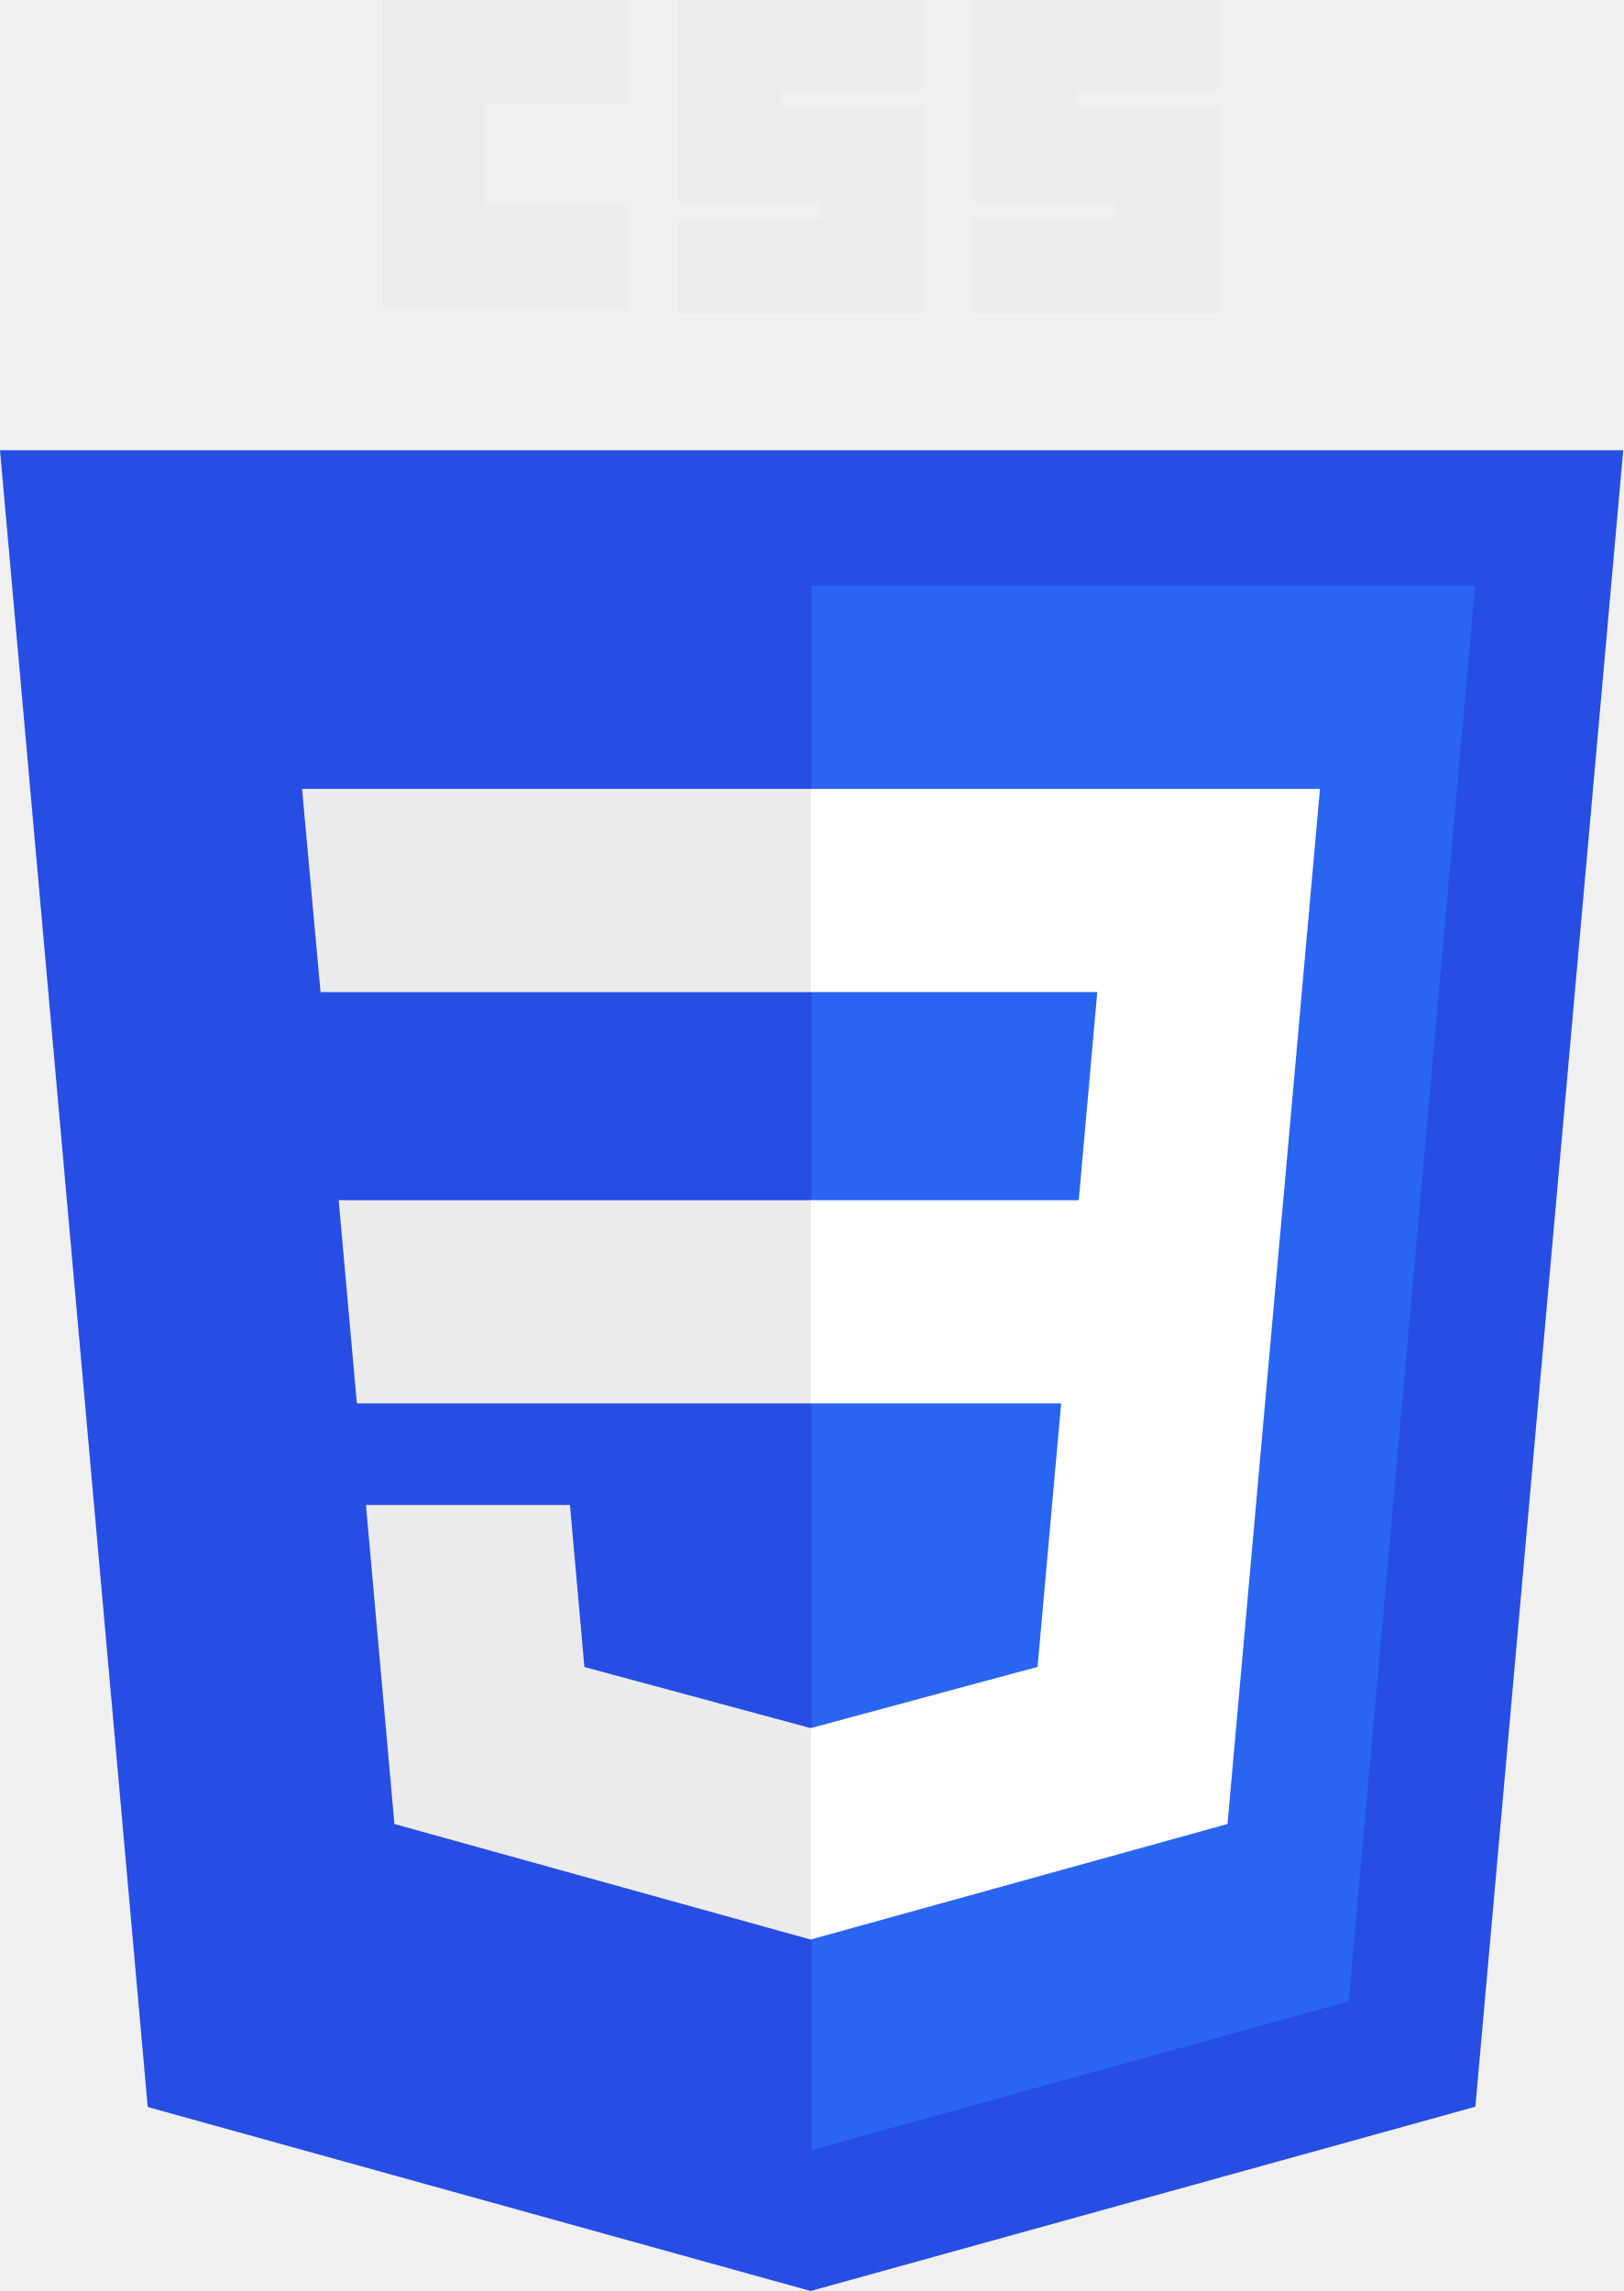
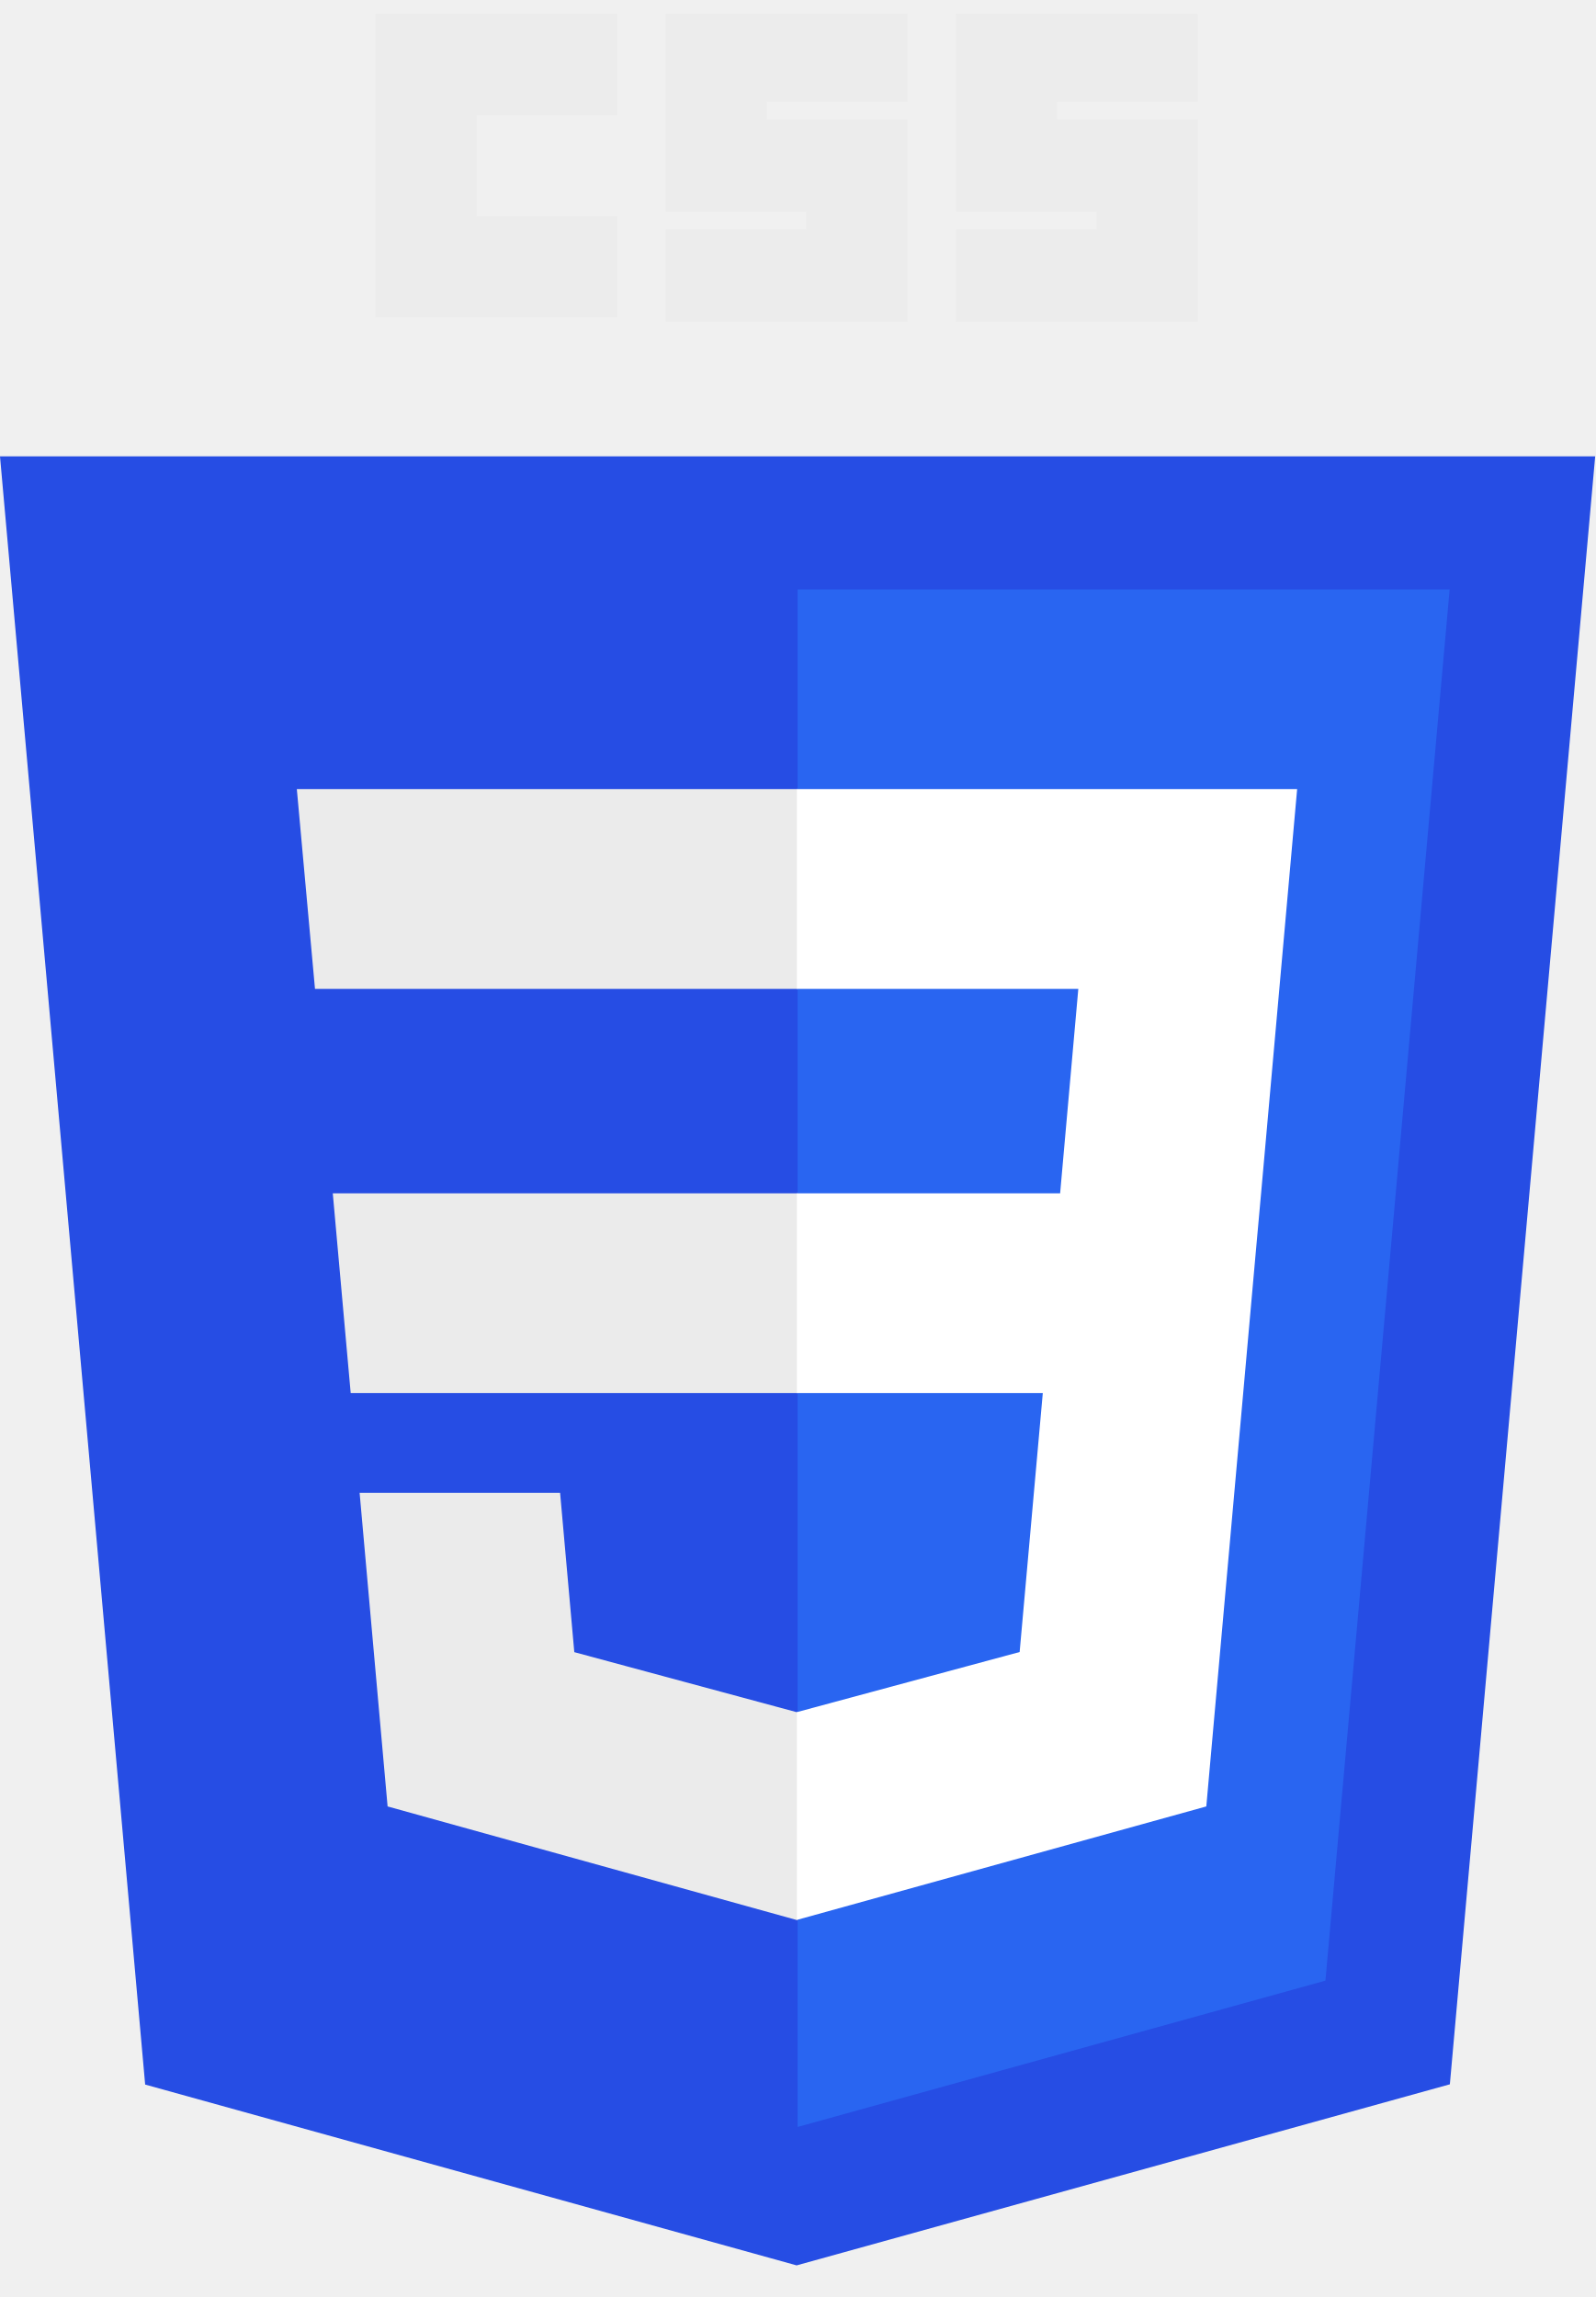
- <svg xmlns="http://www.w3.org/2000/svg" width="102.372mm" height="144.498mm" viewBox="0 0 362.734 512" id="svg3476" version="1.1">
-   <defs id="defs3478" />
-   <g id="layer1" transform="translate(-193.633,-276.3622)" style="fill:#ececec">
-     <g id="g3013" transform="translate(119,276.3622)">
-       <polygon id="polygon2989" points="437.367,100.62 404.321,470.819 255.778,512 107.644,470.877 74.633,100.62 " style="fill:#264de4" />
-       <polygon id="polygon2991" points="376.03,447.246 404.27,130.894 256,130.894 256,480.523 " style="fill:#2965f1" />
-       <polygon id="polygon2993" points="150.31,268.217 154.38,313.627 256,313.627 256,268.217 " style="fill:#ebebeb" />
-       <polygon id="polygon2995" points="256,176.305 255.843,176.305 142.132,176.305 146.26,221.716 256,221.716 " style="fill:#ebebeb" />
-       <polygon id="polygon2997" points="256,433.399 256,386.153 255.801,386.206 205.227,372.55 201.994,336.333 177.419,336.333 156.409,336.333 162.771,407.634 255.791,433.457 " style="fill:#ebebeb" />
-       <path id="path2999" d="m 160,0 55,0 0,23 -32,0 0,23 32,0 0,23 -55,0 z" />
-       <path id="path3001" d="m 226,0 55,0 0,20 -32,0 0,4 32,0 0,46 -55,0 0,-21 32,0 0,-4 -32,0 z" />
-       <path id="path3003" d="m 292,0 55,0 0,20 -32,0 0,4 32,0 0,46 -55,0 0,-21 32,0 0,-4 -32,0 z" />
-       <polygon id="polygon3005" points="311.761,313.627 306.49,372.521 255.843,386.191 255.843,433.435 348.937,407.634 349.62,399.962 360.291,280.411 361.399,268.217 369.597,176.305 255.843,176.305 255.843,221.716 319.831,221.716 315.699,268.217 255.843,268.217 255.843,313.627 " style="fill:#ffffff" />
-     </g>
+ <svg xmlns="http://www.w3.org/2000/svg" width="50" height="72" viewBox="0 0 50 72" fill="none">
+   <g clip-path="url(#clip0)">
+     <path d="M50 14.304L45.445 65.333L24.969 71.009L4.55 65.341L0 14.304H50Z" fill="#264DE4" />
+     <path d="M41.545 62.083L45.438 18.477H25V66.67L41.545 62.083Z" fill="#2965F1" />
+     <path d="M10.431 37.406L10.992 43.665H25V37.406H10.431Z" fill="#EBEBEB" />
+     <path d="M25 24.736H24.978H9.304L9.873 30.996H25V24.736Z" fill="#EBEBEB" />
+     <path d="M25 60.175V53.662L24.973 53.669L18.001 51.787L17.556 46.795H14.168H11.272L12.149 56.623L24.971 60.183L25 60.175Z" fill="#EBEBEB" />
+     <path d="M11.767 0.434H19.349V3.604H14.938V6.775H19.349V9.945H11.767V0.434Z" fill="#ECECEC" />
+     <path d="M20.865 0.434H28.446V3.191H24.035V3.742H28.446V10.083H20.865V7.188H25.276V6.637H20.865V0.434Z" fill="#ECECEC" />
+     <path d="M29.962 0.434H37.544V3.191H33.133V3.742H37.544V10.083H29.962V7.188H34.373V6.637H29.962V0.434Z" fill="#ECECEC" />
+     <path d="M32.686 43.665L31.96 51.783L24.978 53.667V60.18L37.811 56.623L37.905 55.566L39.376 39.087L39.528 37.406L40.658 24.736H24.978V30.996H33.799L33.229 37.406H24.978V43.665H32.686Z" fill="white" />
  </g>
+   <defs>
+     <clipPath id="clip0">
+       <rect width="50" height="70.575" fill="white" transform="translate(0 0.434021)" />
+     </clipPath>
+   </defs>
</svg>
